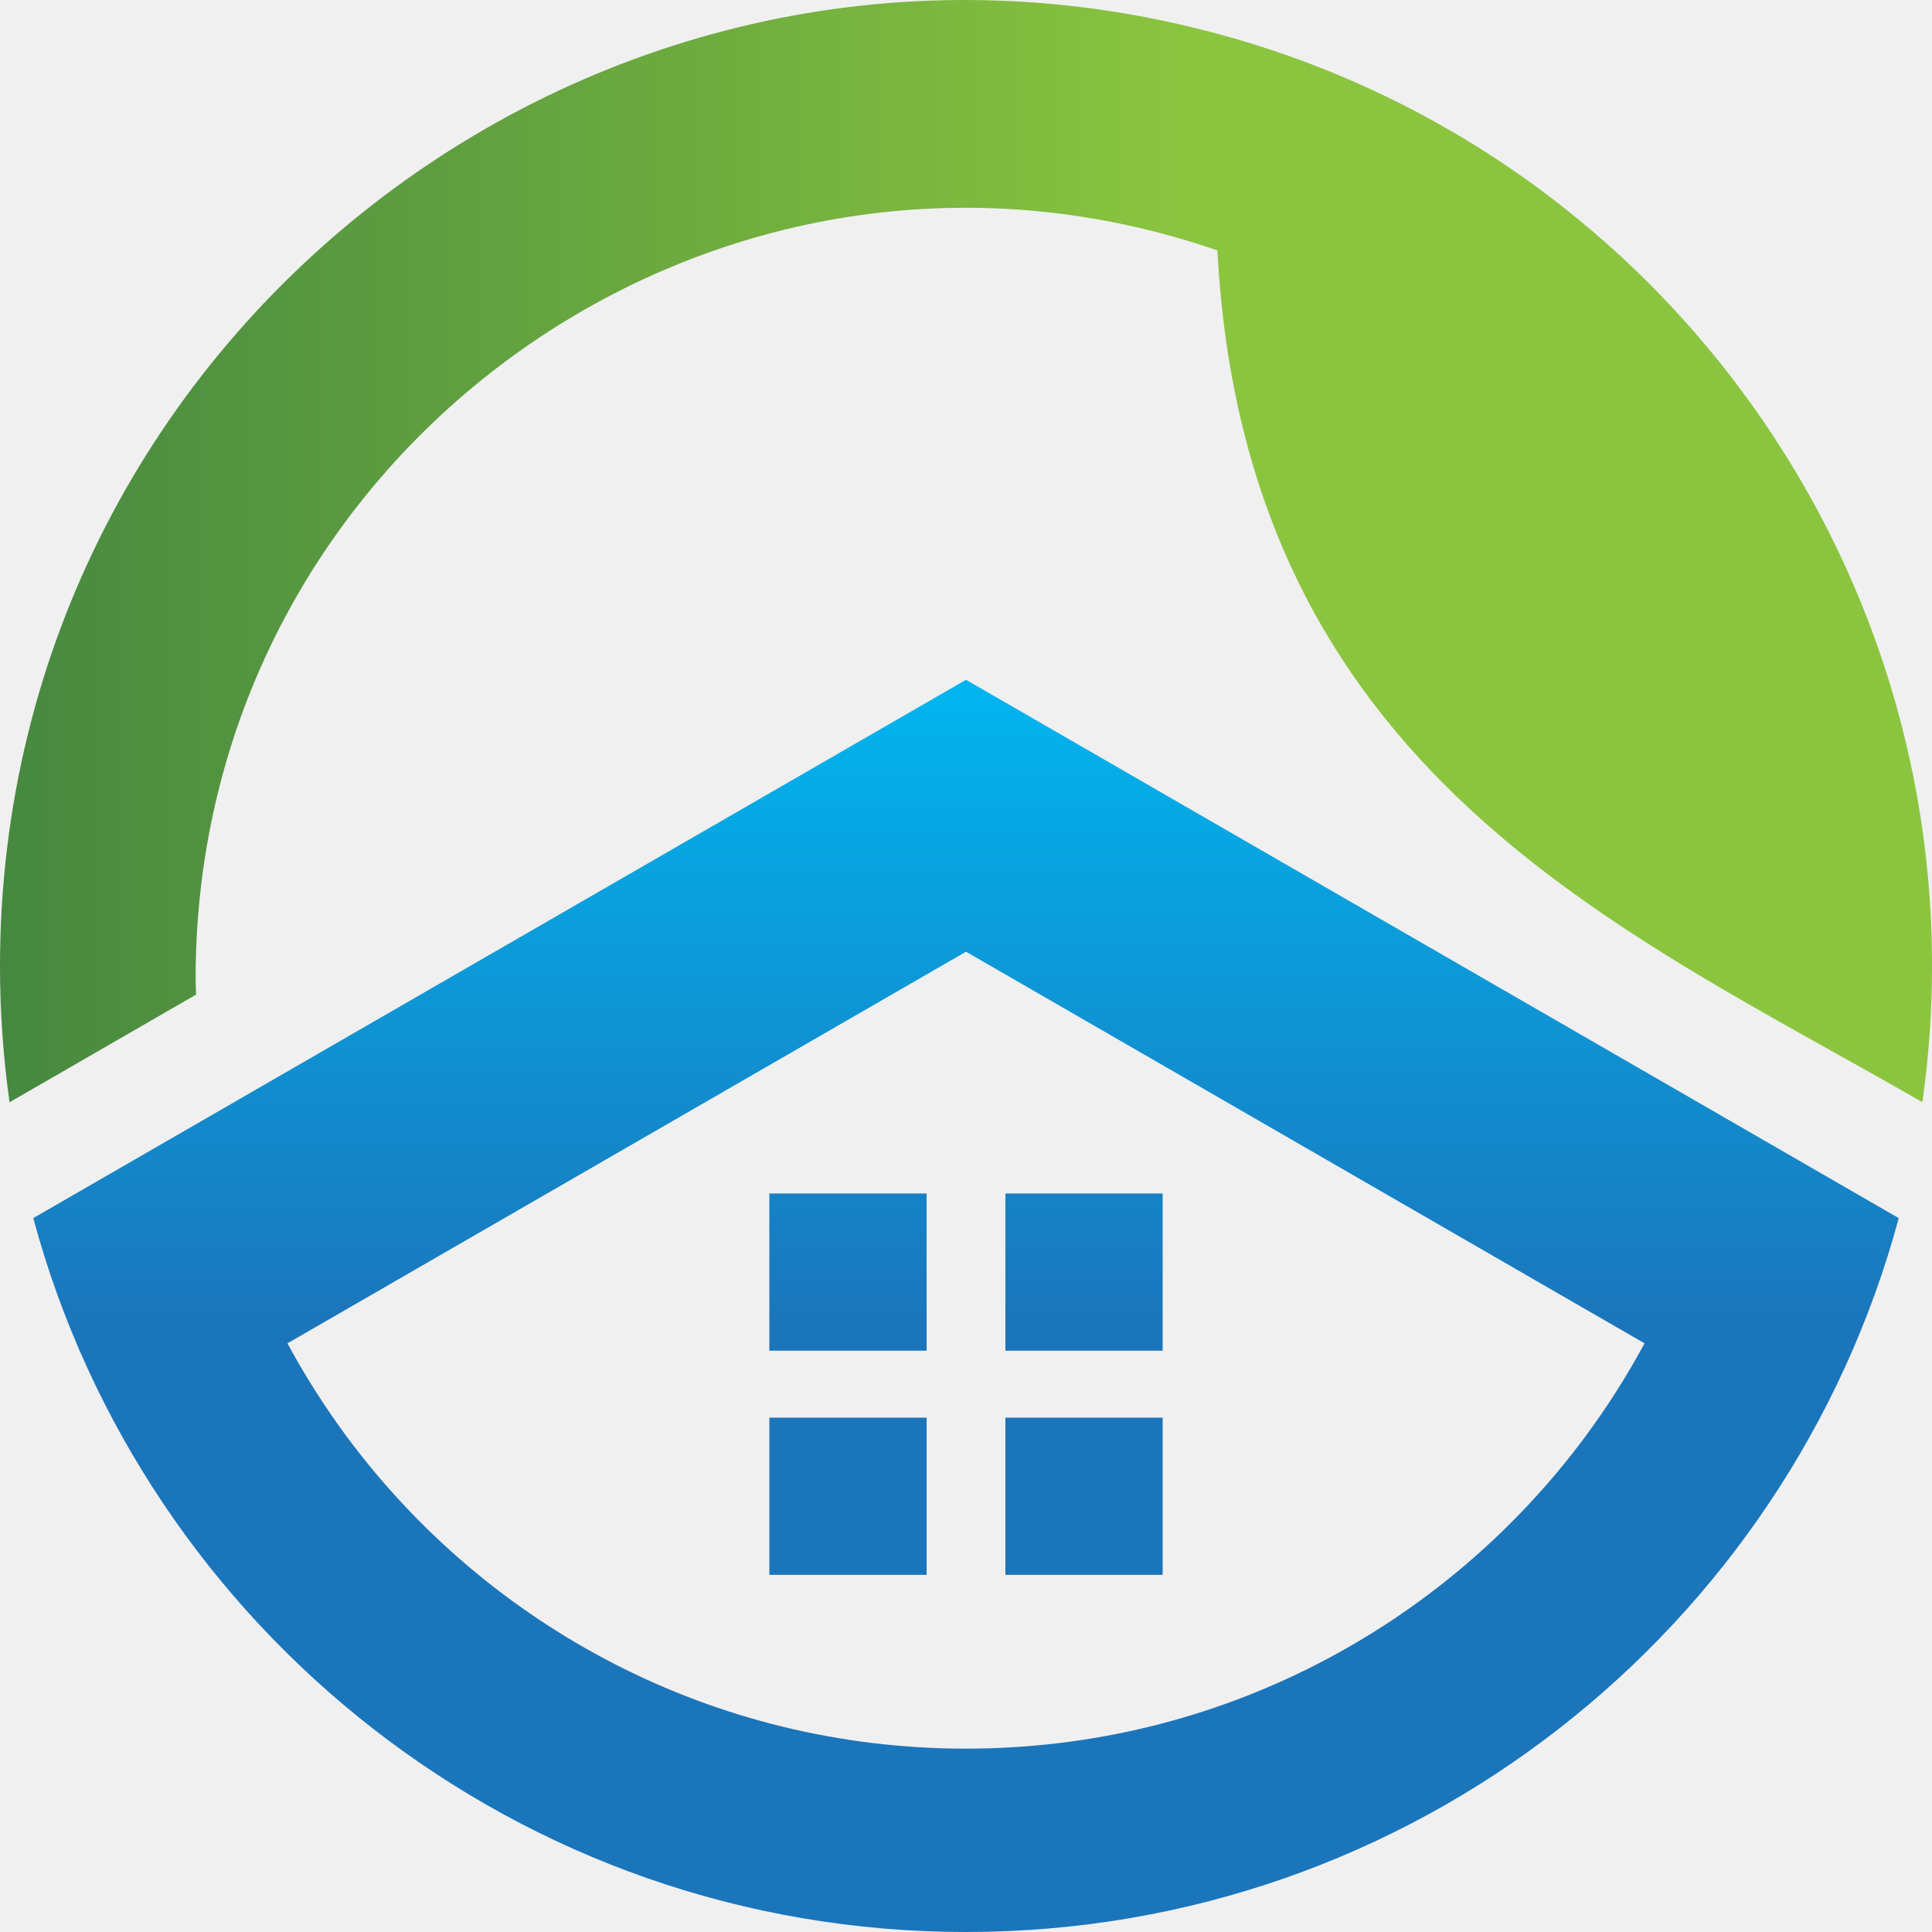
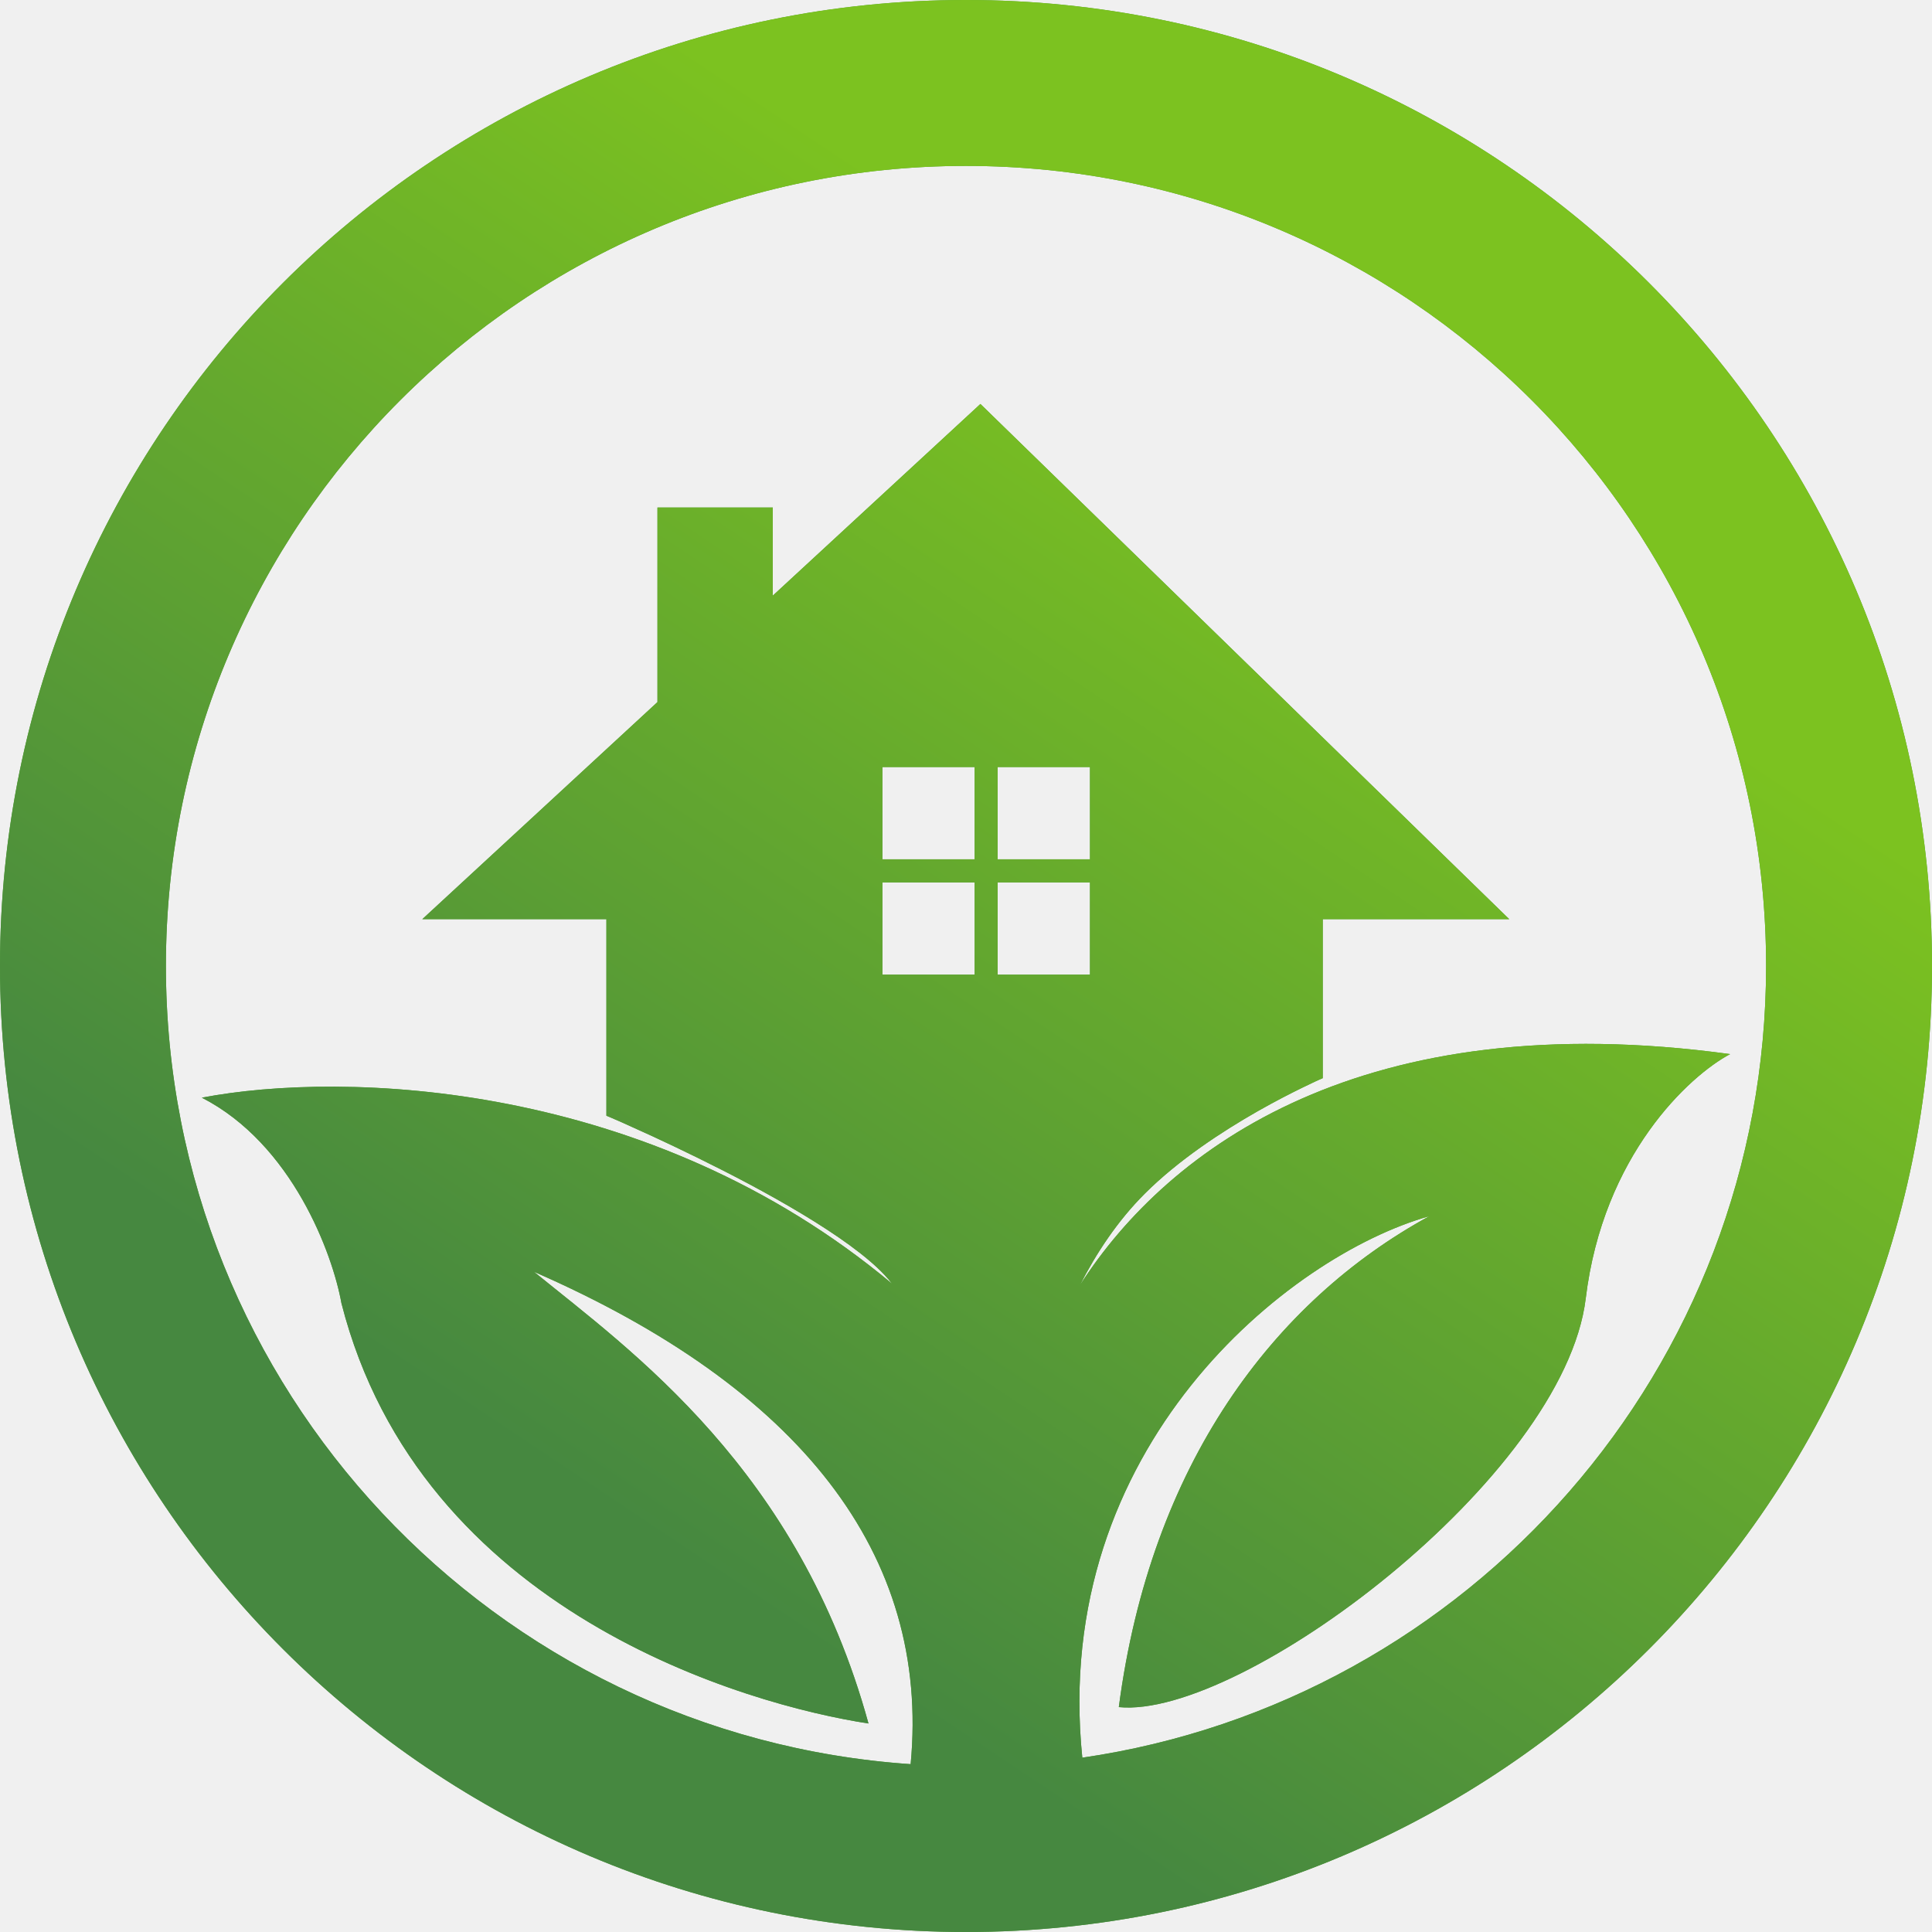
- <svg xmlns="http://www.w3.org/2000/svg" width="75" height="75" viewBox="0 0 75 75" fill="none">
-   <g clip-path="url(#clip0_1_5)">
-     <path d="M37.5 26.389L8.086 43.365L1.291 47.287C5.592 63.251 20.171 75 37.5 75C54.828 75 69.408 63.251 73.709 47.287L66.913 43.365L37.5 26.389ZM61.499 55.824C56.048 63.14 47.328 67.882 37.5 67.882C27.672 67.882 18.951 63.142 13.501 55.824C12.635 54.66 11.851 53.432 11.159 52.148L37.5 36.945L63.841 52.148C63.146 53.434 62.364 54.662 61.499 55.824Z" fill="url(#paint0_linear_1_5)" />
-     <path d="M35.971 46.332H29.866V52.435H35.971V46.332Z" fill="url(#paint1_linear_1_5)" />
-     <path d="M45.134 46.332H39.029V52.435H45.134V46.332Z" fill="url(#paint2_linear_1_5)" />
-     <path d="M35.971 55.033H29.866V61.136H35.971V55.033Z" fill="url(#paint3_linear_1_5)" />
-     <path d="M45.134 55.033H39.029V61.136H45.134V55.033Z" fill="url(#paint4_linear_1_5)" />
-     <path d="M47.833 1.47C23.832 -5.396 0 12.663 0 37.513C0 39.303 0.129 41.065 0.371 42.79L7.611 38.611C7.607 38.403 7.594 38.196 7.594 37.986C7.594 17.439 27.878 3.034 47.259 9.721C48.331 29.975 62.967 36.059 74.627 42.788C77.282 23.947 65.528 6.53 47.833 1.47Z" fill="url(#paint5_linear_1_5)" />
-   </g>
+ <svg xmlns="http://www.w3.org/2000/svg" width="40" height="40" viewBox="0 0 40 40" fill="none">
+   <path d="M20 0C31.046 0 40 8.954 40 20C40 31.046 31.046 40 20 40C8.954 40 0 31.046 0 20C0 8.954 8.954 0 20 0ZM20 3.435C10.851 3.435 3.435 10.851 3.435 20C3.435 28.764 10.239 35.937 18.854 36.525C19.265 32.173 16.552 28.732 11.056 26.331C13.066 27.967 16.537 30.425 17.981 35.683C15.473 35.299 8.704 33.39 7.069 26.981C6.887 25.963 6.052 23.687 4.179 22.726C7.11 22.165 13.427 22.363 18.468 26.577C18.425 26.521 18.376 26.463 18.32 26.403C18.134 26.204 17.884 25.995 17.592 25.781C17.007 25.354 16.258 24.915 15.519 24.52C14.779 24.126 14.051 23.776 13.507 23.524C13.235 23.399 13.009 23.297 12.852 23.227C12.773 23.193 12.711 23.167 12.669 23.148C12.648 23.139 12.632 23.132 12.621 23.127C12.616 23.125 12.611 23.123 12.608 23.122C12.607 23.122 12.606 23.121 12.605 23.121L12.604 23.12L12.555 23.1V19.03H8.744L8.899 18.887L13.612 14.536V10.508H16V12.332L20.241 8.417L20.298 8.364L20.355 8.419L31.102 18.889L31.247 19.03H27.386V22.322L27.337 22.344H27.336L27.335 22.345C27.334 22.345 27.332 22.346 27.33 22.347C27.326 22.349 27.32 22.352 27.311 22.355C27.295 22.363 27.27 22.373 27.238 22.388C27.174 22.417 27.082 22.461 26.966 22.518C26.734 22.631 26.41 22.796 26.042 23.005C25.306 23.424 24.398 24.017 23.7 24.715C23.132 25.283 22.695 25.95 22.359 26.607C24.203 23.738 28.248 20.788 35.82 21.824C34.973 22.275 33.19 23.918 32.831 26.882C32.382 30.587 25.705 35.594 23.164 35.344C23.821 30.329 26.363 26.942 29.592 25.18C26.677 26 21.751 29.963 22.408 36.391C30.416 35.224 36.565 28.331 36.565 20C36.565 10.851 29.149 3.435 20 3.435ZM18.269 20.179H20.179V18.269H18.269V20.179ZM20.656 20.179H22.567V18.269H20.656V20.179ZM18.269 17.791H20.179V15.881H18.269V17.791ZM20.656 17.791H22.567V15.881H20.656V17.791Z" fill="#4F9F37" />
+   <path d="M20 0C31.046 0 40 8.954 40 20C40 31.046 31.046 40 20 40C8.954 40 0 31.046 0 20C0 8.954 8.954 0 20 0ZM20 3.435C10.851 3.435 3.435 10.851 3.435 20C3.435 28.764 10.239 35.937 18.854 36.525C19.265 32.173 16.552 28.732 11.056 26.331C13.066 27.967 16.537 30.425 17.981 35.683C15.473 35.299 8.704 33.39 7.069 26.981C6.887 25.963 6.052 23.687 4.179 22.726C7.11 22.165 13.427 22.363 18.468 26.577C18.425 26.521 18.376 26.463 18.32 26.403C18.134 26.204 17.884 25.995 17.592 25.781C17.007 25.354 16.258 24.915 15.519 24.52C14.779 24.126 14.051 23.776 13.507 23.524C13.235 23.399 13.009 23.297 12.852 23.227C12.773 23.193 12.711 23.167 12.669 23.148C12.648 23.139 12.632 23.132 12.621 23.127C12.616 23.125 12.611 23.123 12.608 23.122C12.607 23.122 12.606 23.121 12.605 23.121L12.604 23.12L12.555 23.1V19.03H8.744L8.899 18.887L13.612 14.536V10.508H16V12.332L20.241 8.417L20.298 8.364L20.355 8.419L31.102 18.889L31.247 19.03H27.386V22.322L27.337 22.344H27.336L27.335 22.345C27.334 22.345 27.332 22.346 27.33 22.347C27.326 22.349 27.32 22.352 27.311 22.355C27.295 22.363 27.27 22.373 27.238 22.388C27.174 22.417 27.082 22.461 26.966 22.518C26.734 22.631 26.41 22.796 26.042 23.005C25.306 23.424 24.398 24.017 23.7 24.715C23.132 25.283 22.695 25.95 22.359 26.607C24.203 23.738 28.248 20.788 35.82 21.824C34.973 22.275 33.19 23.918 32.831 26.882C32.382 30.587 25.705 35.594 23.164 35.344C23.821 30.329 26.363 26.942 29.592 25.18C26.677 26 21.751 29.963 22.408 36.391C30.416 35.224 36.565 28.331 36.565 20C36.565 10.851 29.149 3.435 20 3.435ZM18.269 20.179H20.179V18.269H18.269V20.179ZM20.656 20.179H22.567V18.269H20.656V20.179ZM18.269 17.791H20.179V15.881H18.269V17.791ZM20.656 17.791H22.567V15.881H20.656V17.791Z" fill="url(#paint0_linear_1927_12804)" />
  <defs>
-     <linearGradient id="paint0_linear_1_5" x1="37.499" y1="25.461" x2="37.499" y2="64.535" gradientUnits="userSpaceOnUse">
-       <stop stop-color="#00B8F1" />
-       <stop offset="0.667" stop-color="#1B75BB" />
-       <stop offset="1" stop-color="#1B75BB" />
+     <linearGradient id="paint0_linear_1927_12804" x1="7.761" y1="28.033" x2="31.079" y2="-6.927" gradientUnits="userSpaceOnUse">
+       <stop stop-color="#468840" />
+       <stop offset="0.623" stop-color="#7CC220" />
    </linearGradient>
-     <linearGradient id="paint1_linear_1_5" x1="32.918" y1="25.461" x2="32.918" y2="64.535" gradientUnits="userSpaceOnUse">
-       <stop stop-color="#00B8F1" />
-       <stop offset="0.667" stop-color="#1B75BB" />
-       <stop offset="1" stop-color="#1B75BB" />
-     </linearGradient>
-     <linearGradient id="paint2_linear_1_5" x1="42.081" y1="25.461" x2="42.081" y2="64.535" gradientUnits="userSpaceOnUse">
-       <stop stop-color="#00B8F1" />
-       <stop offset="0.667" stop-color="#1B75BB" />
-       <stop offset="1" stop-color="#1B75BB" />
-     </linearGradient>
-     <linearGradient id="paint3_linear_1_5" x1="32.918" y1="25.461" x2="32.918" y2="64.535" gradientUnits="userSpaceOnUse">
-       <stop stop-color="#00B8F1" />
-       <stop offset="0.667" stop-color="#1B75BB" />
-       <stop offset="1" stop-color="#1B75BB" />
-     </linearGradient>
-     <linearGradient id="paint4_linear_1_5" x1="42.081" y1="25.461" x2="42.081" y2="64.535" gradientUnits="userSpaceOnUse">
-       <stop stop-color="#00B8F1" />
-       <stop offset="0.667" stop-color="#1B75BB" />
-       <stop offset="1" stop-color="#1B75BB" />
-     </linearGradient>
-     <linearGradient id="paint5_linear_1_5" x1="0" y1="21.395" x2="75.001" y2="21.395" gradientUnits="userSpaceOnUse">
-       <stop stop-color="#468840" />
-       <stop offset="0.623" stop-color="#8BC53F" />
-     </linearGradient>
-     <clipPath id="clip0_1_5">
-       <rect width="75" height="75" rx="20" fill="white" />
-     </clipPath>
  </defs>
</svg>
